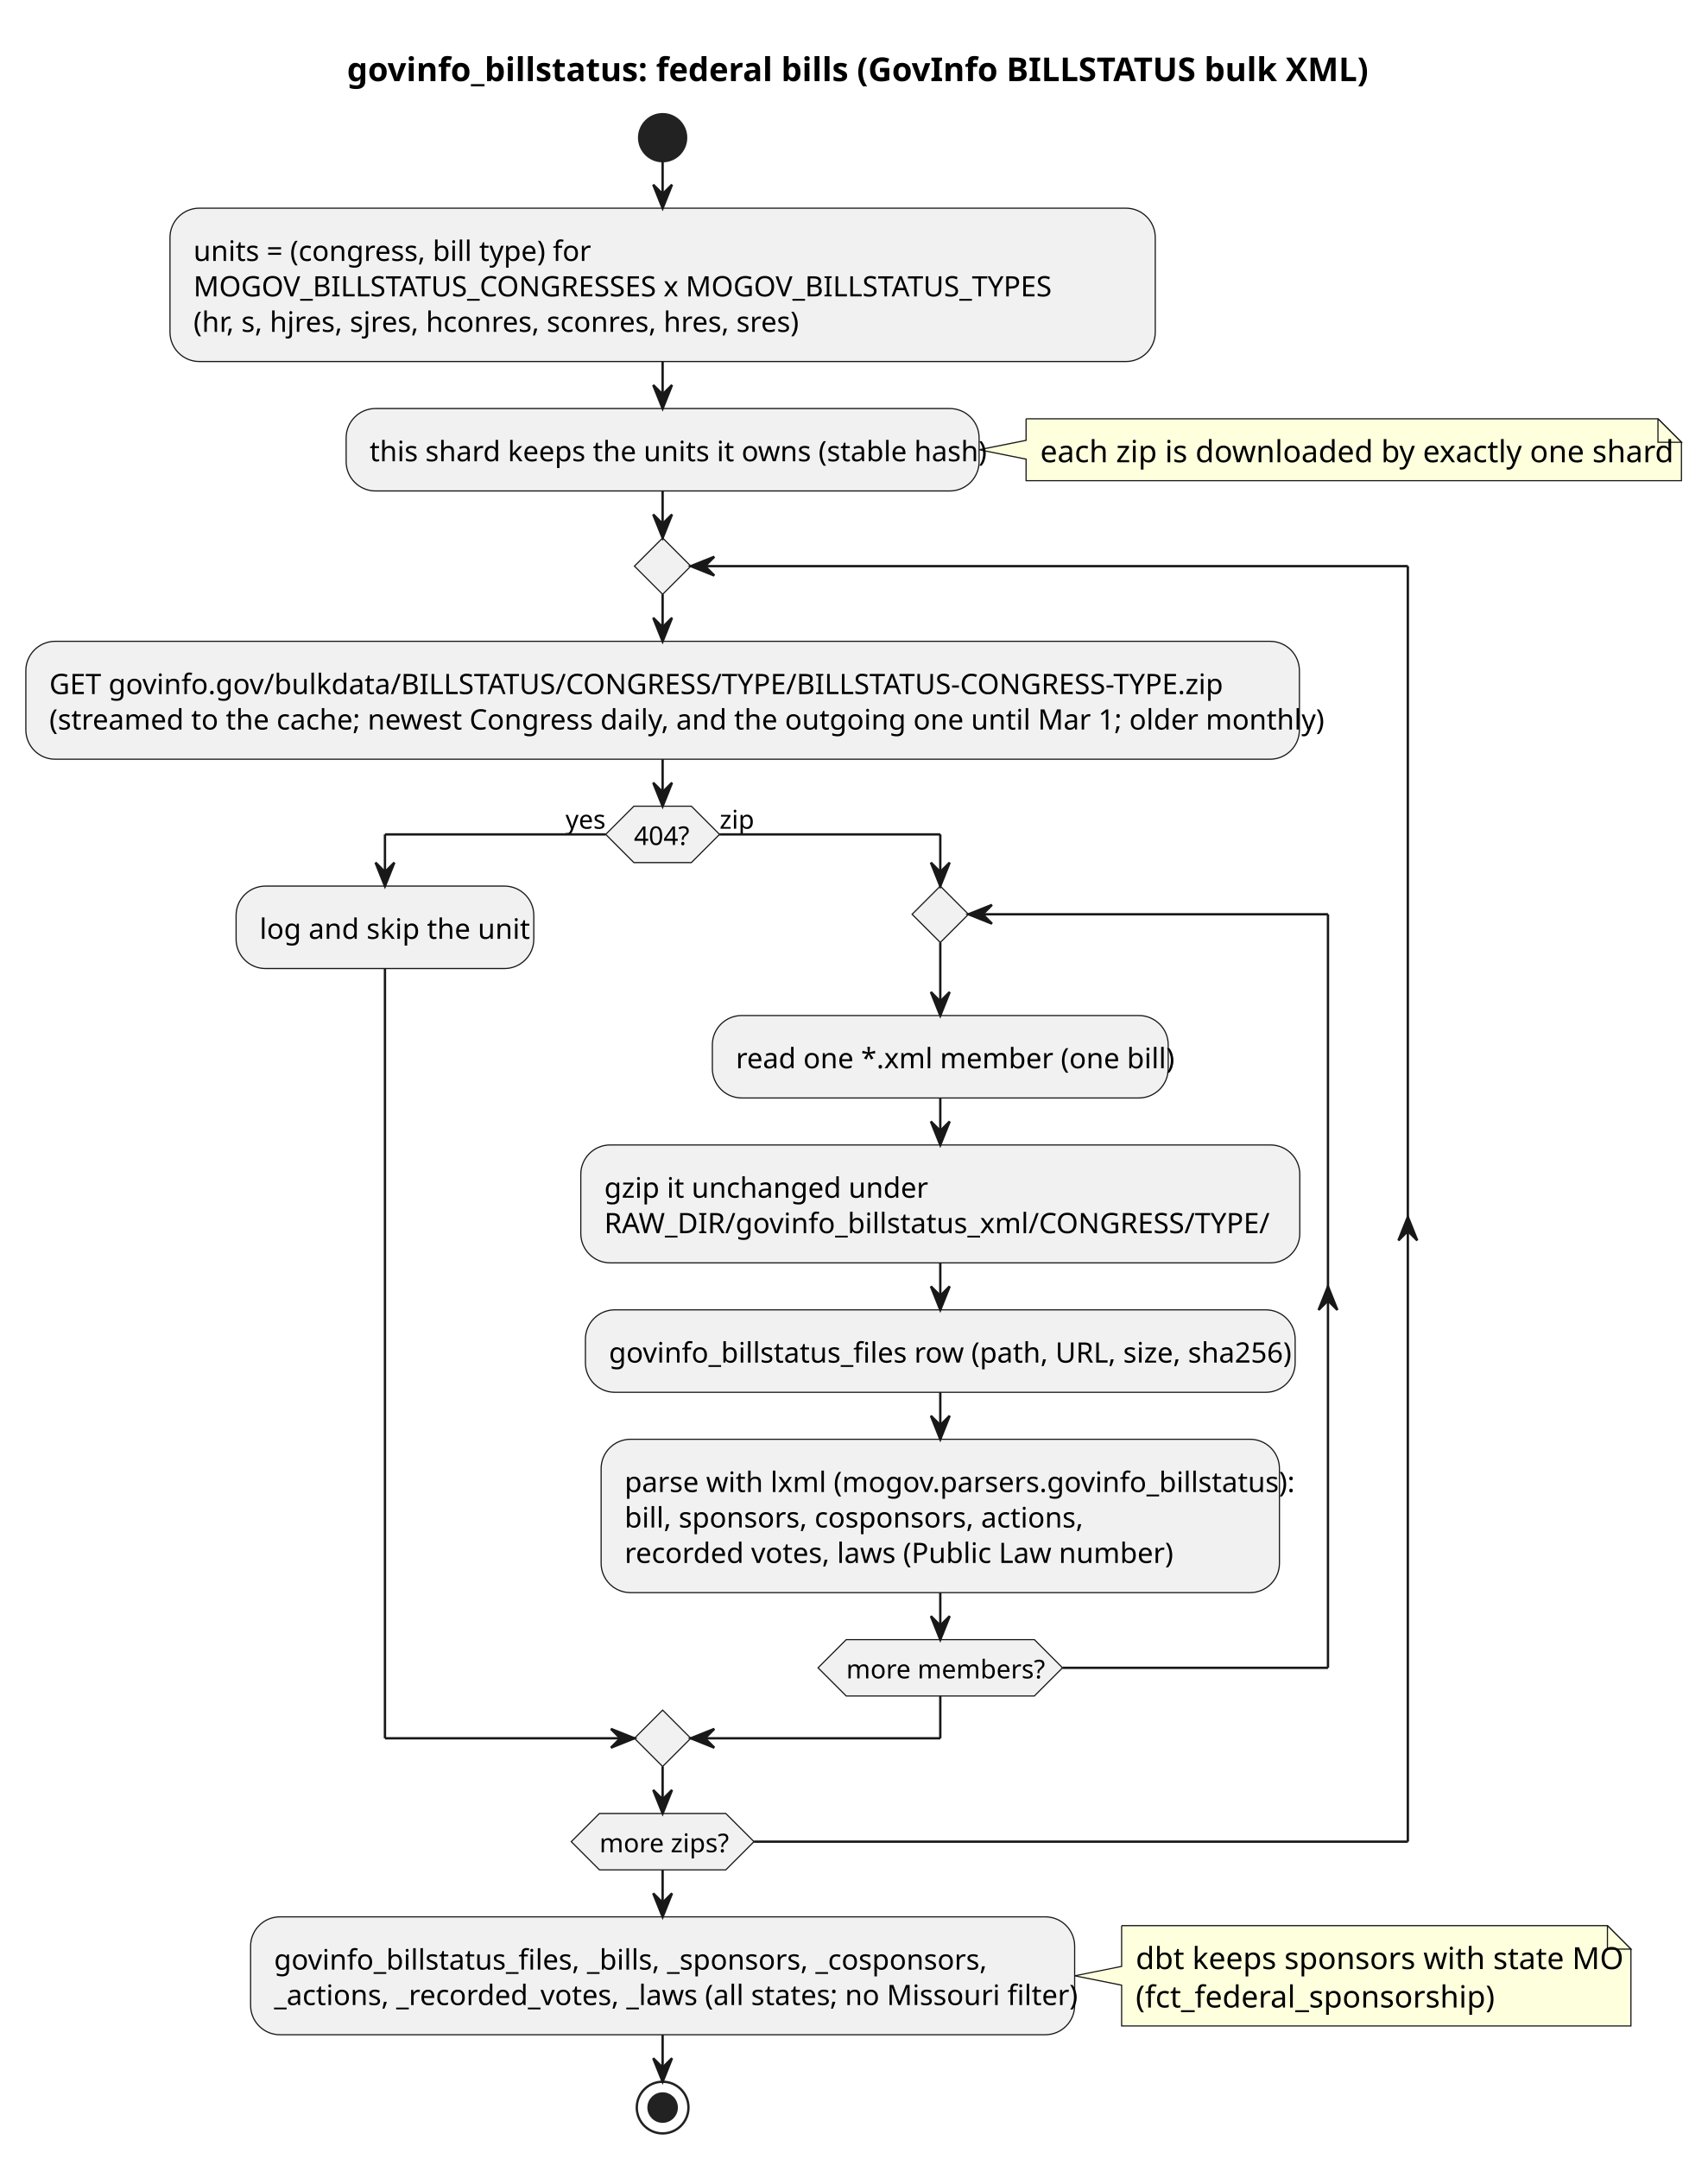
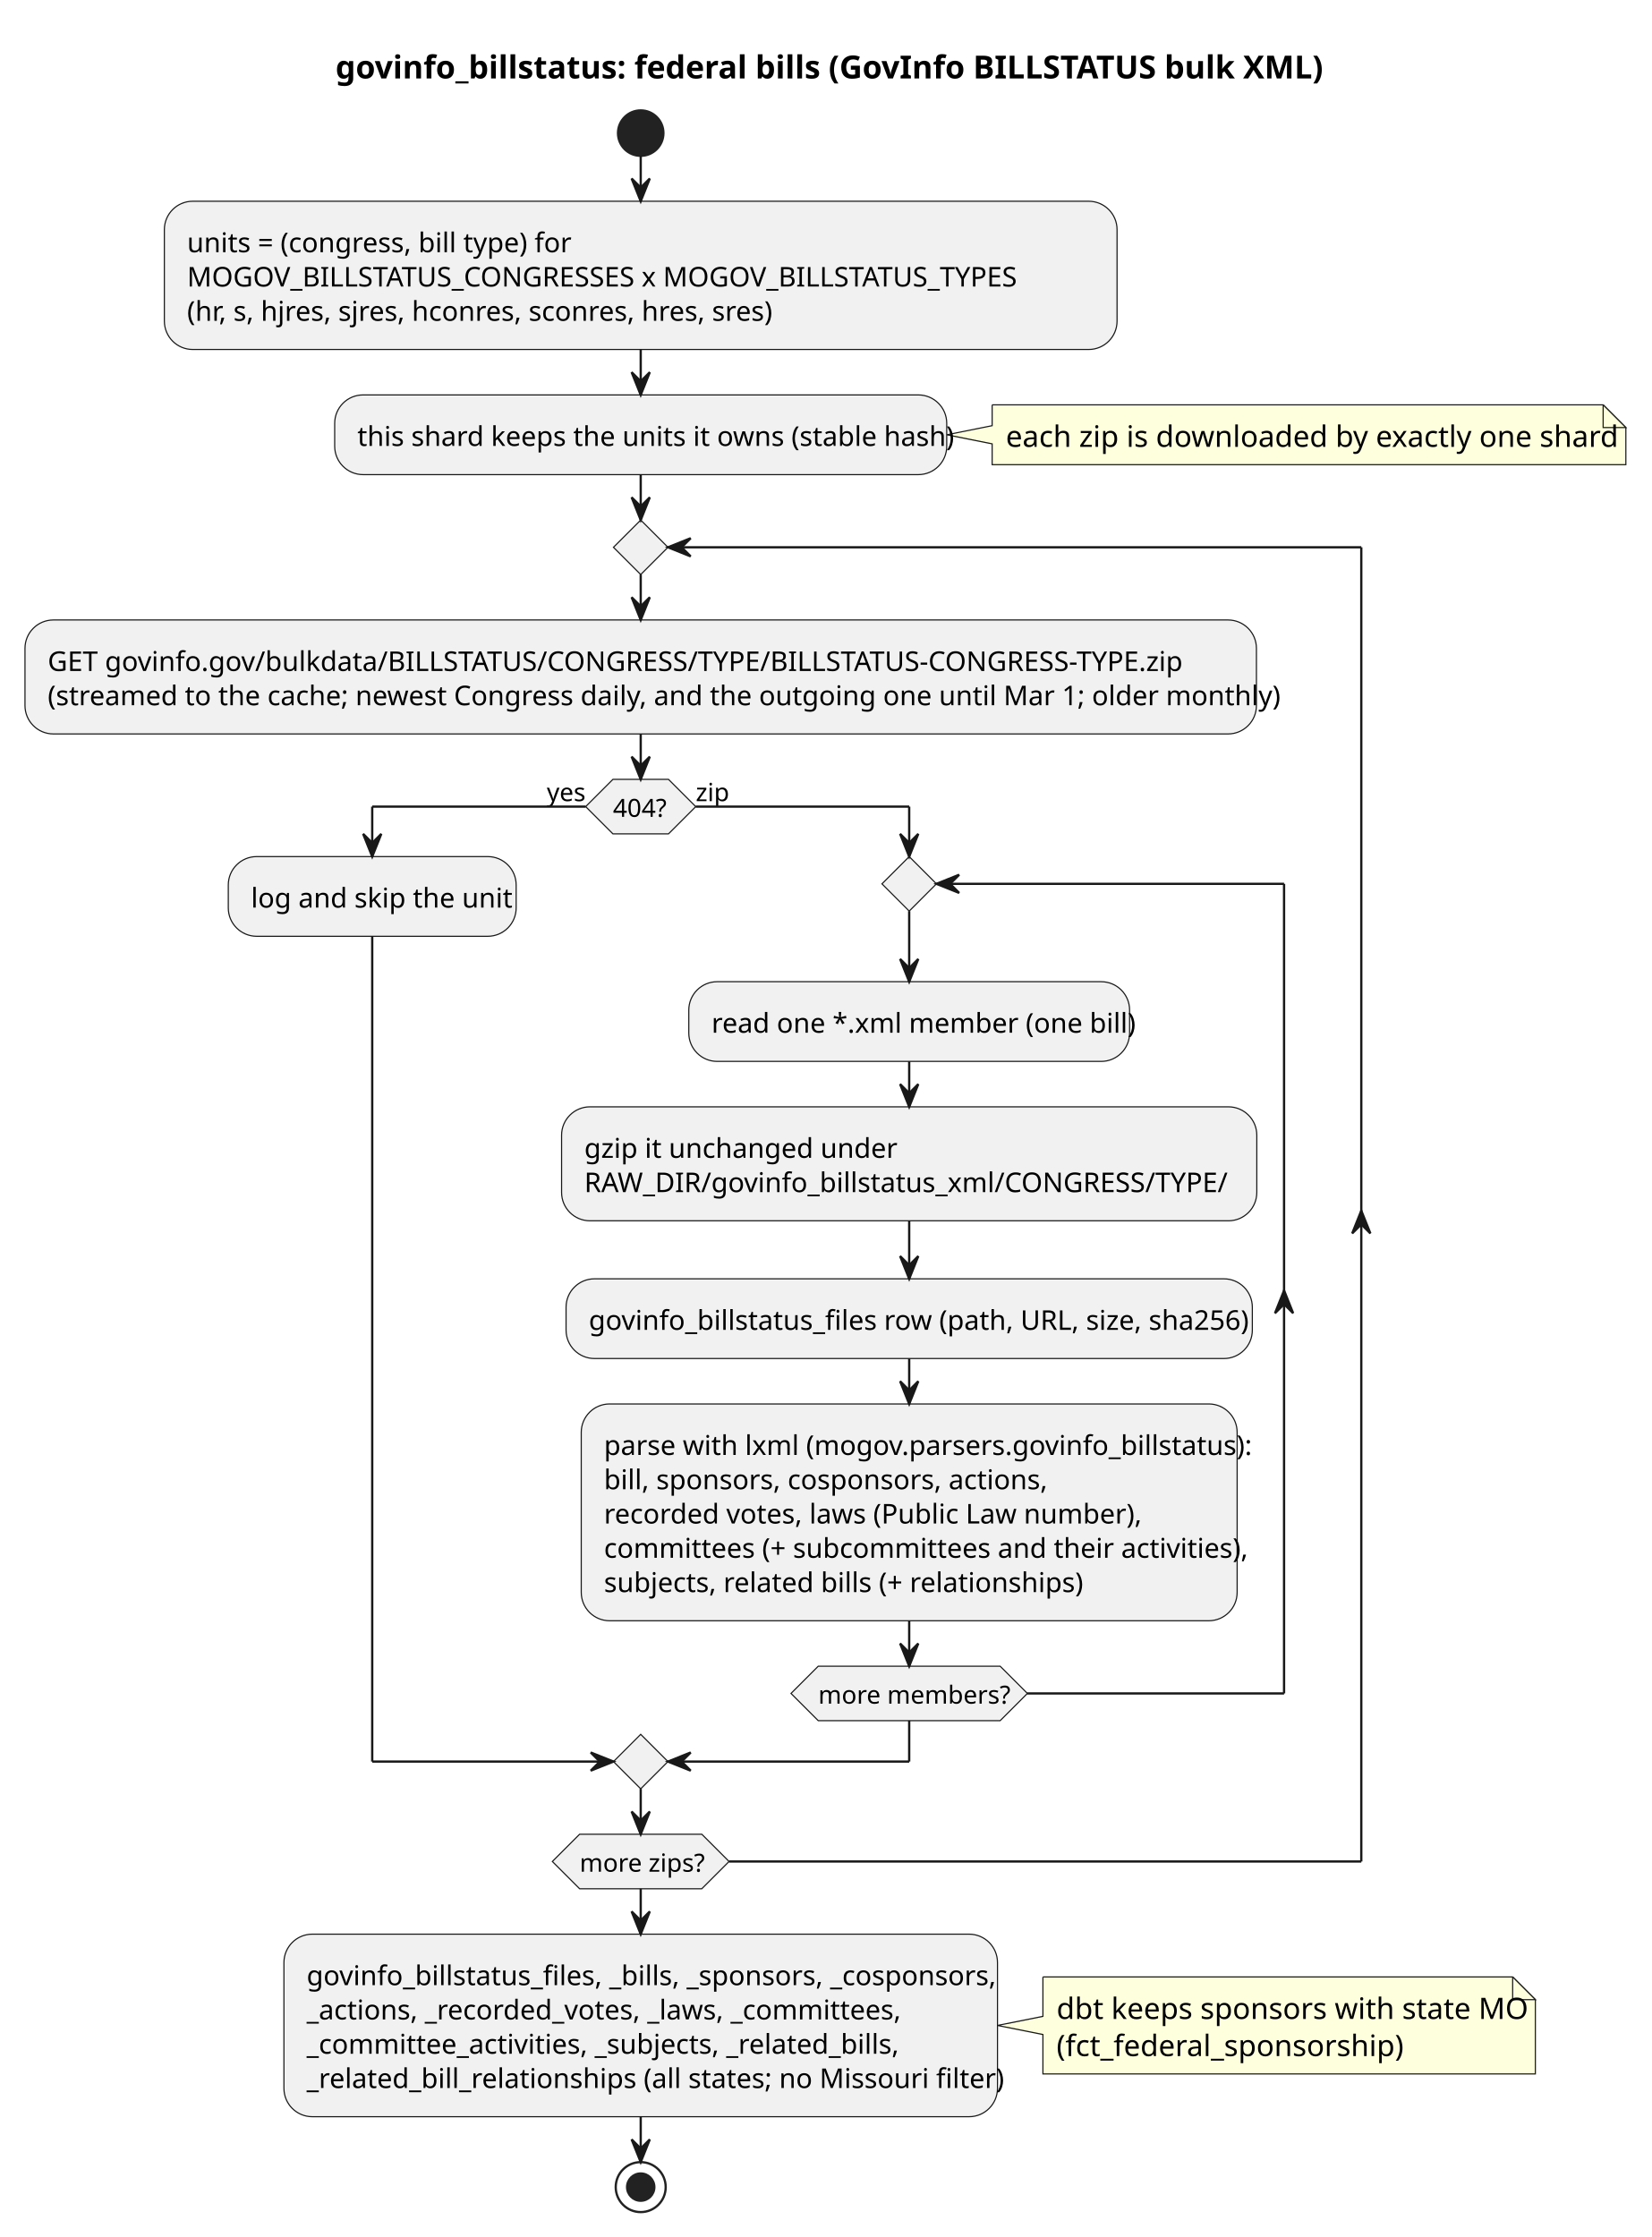
- <svg xmlns="http://www.w3.org/2000/svg" contentStyleType="text/css" height="919px" preserveAspectRatio="none" style="width:727px;height:919px;background:#FFFFFF;" version="1.1" viewBox="0 0 727 919" width="727px" zoomAndPan="magnify">
+ <svg xmlns="http://www.w3.org/2000/svg" contentStyleType="text/css" height="985px" preserveAspectRatio="none" style="width:727px;height:985px;background:#FFFFFF;" version="1.1" viewBox="0 0 727 985" width="727px" zoomAndPan="magnify">
  <defs />
  <g>
    <text fill="#000000" font-family="sans-serif" font-size="14" font-weight="bold" lengthAdjust="spacing" textLength="429.345" x="147.733" y="34.533">govinfo_billstatus: federal bills (GovInfo BILLSTATUS bulk XML)</text>
    <ellipse cx="282.085" cy="58.609" fill="#222222" rx="10" ry="10" style="stroke:#222222;stroke-width:1.0;" />
    <rect fill="#F1F1F1" height="65.281" rx="12.5" ry="12.5" style="stroke:#181818;stroke-width:0.5;" width="419.445" x="72.362" y="88.609" />
    <text fill="#000000" font-family="sans-serif" font-size="12" lengthAdjust="spacing" textLength="160.4" x="82.362" y="111.066">units = (congress, bill type) for</text>
    <text fill="#000000" font-family="sans-serif" font-size="12" lengthAdjust="spacing" textLength="399.445" x="82.362" y="126.16">MOGOV_BILLSTATUS_CONGRESSES x MOGOV_BILLSTATUS_TYPES</text>
    <text fill="#000000" font-family="sans-serif" font-size="12" lengthAdjust="spacing" textLength="253.406" x="82.362" y="141.254">(hr, s, hjres, sjres, hconres, sconres, hres, sres)</text>
    <path d="M436.816,178.262 L436.816,187.438 L416.816,191.438 L436.816,195.438 L436.816,204.613 A0,0 0 0 0 436.816,204.613 L715.811,204.613 A0,0 0 0 0 715.811,204.613 L715.811,188.262 L705.811,178.262 L436.816,178.262 A0,0 0 0 0 436.816,178.262 " fill="#FEFFDD" style="stroke:#181818;stroke-width:0.5;" />
    <path d="M705.811,178.262 L705.811,188.262 L715.811,188.262 L705.811,178.262 " fill="#FEFFDD" style="stroke:#181818;stroke-width:0.5;" />
    <text fill="#000000" font-family="sans-serif" font-size="13" lengthAdjust="spacing" textLength="257.994" x="442.816" y="196.757">each zip is downloaded by exactly one shard</text>
    <rect fill="#F1F1F1" height="35.094" rx="12.5" ry="12.5" style="stroke:#181818;stroke-width:0.5;" width="269.463" x="147.353" y="173.891" />
    <text fill="#000000" font-family="sans-serif" font-size="12" lengthAdjust="spacing" textLength="249.463" x="157.353" y="196.348">this shard keeps the units it owns (stable hash)</text>
    <rect fill="#F1F1F1" height="50.188" rx="12.5" ry="12.5" style="stroke:#181818;stroke-width:0.5;" width="542.17" x="11" y="272.984" />
    <text fill="#000000" font-family="sans-serif" font-size="12" lengthAdjust="spacing" textLength="522.17" x="21" y="295.441">GET govinfo.gov/bulkdata/BILLSTATUS/CONGRESS/TYPE/BILLSTATUS-CONGRESS-TYPE.zip</text>
    <text fill="#000000" font-family="sans-serif" font-size="12" lengthAdjust="spacing" textLength="511.617" x="21" y="310.535">(streamed to the cache; newest Congress daily, and the outgoing one until Mar 1; older monthly)</text>
    <polygon fill="#F1F1F1" points="269.85,343.172,294.32,343.172,306.32,355.172,294.32,367.172,269.85,367.172,257.85,355.172,269.85,343.172" style="stroke:#181818;stroke-width:0.5;" />
    <text fill="#000000" font-family="sans-serif" font-size="11" lengthAdjust="spacing" textLength="24.471" x="269.85" y="359.673">404?</text>
    <text fill="#000000" font-family="sans-serif" font-size="11" lengthAdjust="spacing" textLength="17.118" x="240.732" y="352.755">yes</text>
    <text fill="#000000" font-family="sans-serif" font-size="11" lengthAdjust="spacing" textLength="14.062" x="306.32" y="352.755">zip</text>
    <rect fill="#F1F1F1" height="35.094" rx="12.5" ry="12.5" style="stroke:#181818;stroke-width:0.5;" width="126.74" x="100.509" y="377.172" />
    <text fill="#000000" font-family="sans-serif" font-size="12" lengthAdjust="spacing" textLength="106.74" x="110.509" y="399.629">log and skip the unit</text>
    <rect fill="#F1F1F1" height="35.094" rx="12.5" ry="12.5" style="stroke:#181818;stroke-width:0.5;" width="194.07" x="303.256" y="432.266" />
    <text fill="#000000" font-family="sans-serif" font-size="12" lengthAdjust="spacing" textLength="174.07" x="313.256" y="454.723">read one *.xml member (one bill)</text>
    <rect fill="#F1F1F1" height="50.188" rx="12.5" ry="12.5" style="stroke:#181818;stroke-width:0.5;" width="306.084" x="247.249" y="487.359" />
    <text fill="#000000" font-family="sans-serif" font-size="12" lengthAdjust="spacing" textLength="128.098" x="257.249" y="509.816">gzip it unchanged under</text>
    <text fill="#000000" font-family="sans-serif" font-size="12" lengthAdjust="spacing" textLength="286.084" x="257.249" y="524.91">RAW_DIR/govinfo_billstatus_xml/CONGRESS/TYPE/</text>
-     <rect fill="#F1F1F1" height="35.094" rx="12.5" ry="12.5" style="stroke:#181818;stroke-width:0.5;" width="302.141" x="249.221" y="557.547" />
-     <text fill="#000000" font-family="sans-serif" font-size="12" lengthAdjust="spacing" textLength="282.141" x="259.221" y="580.004">govinfo_billstatus_files row (path, URL, size, sha256)</text>
-     <rect fill="#F1F1F1" height="65.281" rx="12.5" ry="12.5" style="stroke:#181818;stroke-width:0.5;" width="288.769" x="255.906" y="612.641" />
-     <text fill="#000000" font-family="sans-serif" font-size="12" lengthAdjust="spacing" textLength="268.769" x="265.906" y="635.098">parse with lxml (mogov.parsers.govinfo_billstatus):</text>
-     <text fill="#000000" font-family="sans-serif" font-size="12" lengthAdjust="spacing" textLength="186.088" x="265.906" y="650.191">bill, sponsors, cosponsors, actions,</text>
-     <text fill="#000000" font-family="sans-serif" font-size="12" lengthAdjust="spacing" textLength="223.43" x="265.906" y="665.285">recorded votes, laws (Public Law number)</text>
+     <rect fill="#F1F1F1" height="35.094" rx="12.5" ry="12.5" style="stroke:#181818;stroke-width:0.5;" width="302.141" x="249.221" y="563.094" />
+     <text fill="#000000" font-family="sans-serif" font-size="12" lengthAdjust="spacing" textLength="282.141" x="259.221" y="585.551">govinfo_billstatus_files row (path, URL, size, sha256)</text>
+     <rect fill="#F1F1F1" height="95.469" rx="12.5" ry="12.5" style="stroke:#181818;stroke-width:0.5;" width="288.769" x="255.906" y="618.188" />
+     <text fill="#000000" font-family="sans-serif" font-size="12" lengthAdjust="spacing" textLength="268.769" x="265.906" y="640.644">parse with lxml (mogov.parsers.govinfo_billstatus):</text>
+     <text fill="#000000" font-family="sans-serif" font-size="12" lengthAdjust="spacing" textLength="186.088" x="265.906" y="655.738">bill, sponsors, cosponsors, actions,</text>
+     <text fill="#000000" font-family="sans-serif" font-size="12" lengthAdjust="spacing" textLength="226.764" x="265.906" y="670.832">recorded votes, laws (Public Law number),</text>
+     <text fill="#000000" font-family="sans-serif" font-size="12" lengthAdjust="spacing" textLength="266.426" x="265.906" y="685.926">committees (+ subcommittees and their activities),</text>
+     <text fill="#000000" font-family="sans-serif" font-size="12" lengthAdjust="spacing" textLength="200.426" x="265.906" y="701.019">subjects, related bills (+ relationships)</text>
    <polygon fill="#F1F1F1" points="400.291,377.172,412.291,389.172,400.291,401.172,388.291,389.172,400.291,377.172" style="stroke:#181818;stroke-width:0.5;" />
-     <polygon fill="#F1F1F1" points="360.252,697.922,440.33,697.922,452.33,709.922,440.33,721.922,360.252,721.922,348.252,709.922,360.252,697.922" style="stroke:#181818;stroke-width:0.5;" />
-     <text fill="#000000" font-family="sans-serif" font-size="11" lengthAdjust="spacing" textLength="80.078" x="360.252" y="714.423">more members?</text>
-     <polygon fill="#F1F1F1" points="282.085,727.922,294.085,739.922,282.085,751.922,270.085,739.922,282.085,727.922" style="stroke:#181818;stroke-width:0.5;" />
+     <polygon fill="#F1F1F1" points="360.252,733.656,440.33,733.656,452.33,745.656,440.33,757.656,360.252,757.656,348.252,745.656,360.252,733.656" style="stroke:#181818;stroke-width:0.5;" />
+     <text fill="#000000" font-family="sans-serif" font-size="11" lengthAdjust="spacing" textLength="80.078" x="360.252" y="750.157">more members?</text>
+     <polygon fill="#F1F1F1" points="282.085,763.656,294.085,775.656,282.085,787.656,270.085,775.656,282.085,763.656" style="stroke:#181818;stroke-width:0.5;" />
    <polygon fill="#F1F1F1" points="282.085,228.984,294.085,240.984,282.085,252.984,270.085,240.984,282.085,228.984" style="stroke:#181818;stroke-width:0.5;" />
-     <polygon fill="#F1F1F1" points="255.186,771.922,308.983,771.922,320.983,783.922,308.983,795.922,255.186,795.922,243.186,783.922,255.186,771.922" style="stroke:#181818;stroke-width:0.5;" />
-     <text fill="#000000" font-family="sans-serif" font-size="11" lengthAdjust="spacing" textLength="53.797" x="255.186" y="788.423">more zips?</text>
-     <path d="M477.489,819.664 L477.489,837.016 L457.489,841.016 L477.489,845.016 L477.489,862.367 A0,0 0 0 0 477.489,862.367 L694.302,862.367 A0,0 0 0 0 694.302,862.367 L694.302,829.664 L684.302,819.664 L477.489,819.664 A0,0 0 0 0 477.489,819.664 " fill="#FEFFDD" style="stroke:#181818;stroke-width:0.5;" />
-     <path d="M684.302,819.664 L684.302,829.664 L694.302,829.664 L684.302,819.664 " fill="#FEFFDD" style="stroke:#181818;stroke-width:0.5;" />
-     <text fill="#000000" font-family="sans-serif" font-size="13" lengthAdjust="spacing" textLength="195.812" x="483.489" y="838.159">dbt keeps sponsors with state MO</text>
-     <text fill="#000000" font-family="sans-serif" font-size="13" lengthAdjust="spacing" textLength="146.688" x="483.489" y="854.511">(fct_federal_sponsorship)</text>
-     <rect fill="#F1F1F1" height="50.188" rx="12.5" ry="12.5" style="stroke:#181818;stroke-width:0.5;" width="350.809" x="106.681" y="815.922" />
-     <text fill="#000000" font-family="sans-serif" font-size="12" lengthAdjust="spacing" textLength="294.158" x="116.681" y="838.379">govinfo_billstatus_files, _bills, _sponsors, _cosponsors,</text>
-     <text fill="#000000" font-family="sans-serif" font-size="12" lengthAdjust="spacing" textLength="330.809" x="116.681" y="853.473">_actions, _recorded_votes, _laws (all states; no Missouri filter)</text>
-     <ellipse cx="282.085" cy="897.109" fill="none" rx="11" ry="11" style="stroke:#222222;stroke-width:1.0;" />
-     <ellipse cx="282.085" cy="897.109" fill="#222222" rx="6" ry="6" style="stroke:#222222;stroke-width:1.0;" />
+     <polygon fill="#F1F1F1" points="255.186,807.656,308.983,807.656,320.983,819.656,308.983,831.656,255.186,831.656,243.186,819.656,255.186,807.656" style="stroke:#181818;stroke-width:0.5;" />
+     <text fill="#000000" font-family="sans-serif" font-size="11" lengthAdjust="spacing" textLength="53.797" x="255.186" y="824.157">more zips?</text>
+     <path d="M459.164,870.492 L459.164,887.844 L439.164,891.844 L459.164,895.844 L459.164,913.195 A0,0 0 0 0 459.164,913.195 L675.977,913.195 A0,0 0 0 0 675.977,913.195 L675.977,880.492 L665.977,870.492 L459.164,870.492 A0,0 0 0 0 459.164,870.492 " fill="#FEFFDD" style="stroke:#181818;stroke-width:0.5;" />
+     <path d="M665.977,870.492 L665.977,880.492 L675.977,880.492 L665.977,870.492 " fill="#FEFFDD" style="stroke:#181818;stroke-width:0.5;" />
+     <text fill="#000000" font-family="sans-serif" font-size="13" lengthAdjust="spacing" textLength="195.812" x="465.164" y="888.987">dbt keeps sponsors with state MO</text>
+     <text fill="#000000" font-family="sans-serif" font-size="13" lengthAdjust="spacing" textLength="146.688" x="465.164" y="905.339">(fct_federal_sponsorship)</text>
+     <rect fill="#F1F1F1" height="80.375" rx="12.5" ry="12.5" style="stroke:#181818;stroke-width:0.5;" width="314.158" x="125.006" y="851.656" />
+     <text fill="#000000" font-family="sans-serif" font-size="12" lengthAdjust="spacing" textLength="294.158" x="135.006" y="874.113">govinfo_billstatus_files, _bills, _sponsors, _cosponsors,</text>
+     <text fill="#000000" font-family="sans-serif" font-size="12" lengthAdjust="spacing" textLength="256.125" x="135.006" y="889.207">_actions, _recorded_votes, _laws, _committees,</text>
+     <text fill="#000000" font-family="sans-serif" font-size="12" lengthAdjust="spacing" textLength="252.785" x="135.006" y="904.301">_committee_activities, _subjects, _related_bills,</text>
+     <text fill="#000000" font-family="sans-serif" font-size="12" lengthAdjust="spacing" textLength="291.463" x="135.006" y="919.394">_related_bill_relationships (all states; no Missouri filter)</text>
+     <ellipse cx="282.085" cy="963.031" fill="none" rx="11" ry="11" style="stroke:#222222;stroke-width:1.0;" />
+     <ellipse cx="282.085" cy="963.031" fill="#222222" rx="6" ry="6" style="stroke:#222222;stroke-width:1.0;" />
    <line style="stroke:#181818;stroke-width:1.0;" x1="282.085" x2="282.085" y1="68.609" y2="88.609" />
    <polygon fill="#181818" points="278.085,78.609,282.085,88.609,286.085,78.609,282.085,82.609" style="stroke:#181818;stroke-width:1.0;" />
    <line style="stroke:#181818;stroke-width:1.0;" x1="282.085" x2="282.085" y1="153.891" y2="173.891" />
    <polygon fill="#181818" points="278.085,163.891,282.085,173.891,286.085,163.891,282.085,167.891" style="stroke:#181818;stroke-width:1.0;" />
    <line style="stroke:#181818;stroke-width:1.0;" x1="400.291" x2="400.291" y1="467.359" y2="487.359" />
    <polygon fill="#181818" points="396.291,477.359,400.291,487.359,404.291,477.359,400.291,481.359" style="stroke:#181818;stroke-width:1.0;" />
-     <line style="stroke:#181818;stroke-width:1.0;" x1="400.291" x2="400.291" y1="537.547" y2="557.547" />
-     <polygon fill="#181818" points="396.291,547.547,400.291,557.547,404.291,547.547,400.291,551.547" style="stroke:#181818;stroke-width:1.0;" />
-     <line style="stroke:#181818;stroke-width:1.0;" x1="400.291" x2="400.291" y1="592.641" y2="612.641" />
-     <polygon fill="#181818" points="396.291,602.641,400.291,612.641,404.291,602.641,400.291,606.641" style="stroke:#181818;stroke-width:1.0;" />
+     <line style="stroke:#181818;stroke-width:1.0;" x1="400.291" x2="400.291" y1="537.547" y2="563.094" />
+     <polygon fill="#181818" points="396.291,553.094,400.291,563.094,404.291,553.094,400.291,557.094" style="stroke:#181818;stroke-width:1.0;" />
+     <line style="stroke:#181818;stroke-width:1.0;" x1="400.291" x2="400.291" y1="598.188" y2="618.188" />
+     <polygon fill="#181818" points="396.291,608.188,400.291,618.188,404.291,608.188,400.291,612.188" style="stroke:#181818;stroke-width:1.0;" />
    <line style="stroke:#181818;stroke-width:1.0;" x1="400.291" x2="400.291" y1="401.172" y2="432.266" />
    <polygon fill="#181818" points="396.291,422.266,400.291,432.266,404.291,422.266,400.291,426.266" style="stroke:#181818;stroke-width:1.0;" />
-     <line style="stroke:#181818;stroke-width:1.0;" x1="452.33" x2="565.333" y1="709.922" y2="709.922" />
-     <polygon fill="#181818" points="561.333,557.594,565.333,547.594,569.333,557.594,565.333,553.594" style="stroke:#181818;stroke-width:1.0;" />
-     <line style="stroke:#181818;stroke-width:1.0;" x1="565.333" x2="565.333" y1="389.172" y2="709.922" />
+     <line style="stroke:#181818;stroke-width:1.0;" x1="452.33" x2="565.333" y1="745.656" y2="745.656" />
+     <polygon fill="#181818" points="561.333,578.234,565.333,568.234,569.333,578.234,565.333,574.234" style="stroke:#181818;stroke-width:1.0;" />
+     <line style="stroke:#181818;stroke-width:1.0;" x1="565.333" x2="565.333" y1="389.172" y2="745.656" />
    <line style="stroke:#181818;stroke-width:1.0;" x1="565.333" x2="412.291" y1="389.172" y2="389.172" />
    <polygon fill="#181818" points="422.291,385.172,412.291,389.172,422.291,393.172,418.291,389.172" style="stroke:#181818;stroke-width:1.0;" />
-     <line style="stroke:#181818;stroke-width:1.0;" x1="400.291" x2="400.291" y1="677.922" y2="697.922" />
-     <polygon fill="#181818" points="396.291,687.922,400.291,697.922,404.291,687.922,400.291,691.922" style="stroke:#181818;stroke-width:1.0;" />
+     <line style="stroke:#181818;stroke-width:1.0;" x1="400.291" x2="400.291" y1="713.656" y2="733.656" />
+     <polygon fill="#181818" points="396.291,723.656,400.291,733.656,404.291,723.656,400.291,727.656" style="stroke:#181818;stroke-width:1.0;" />
    <line style="stroke:#181818;stroke-width:1.0;" x1="257.85" x2="163.879" y1="355.172" y2="355.172" />
    <line style="stroke:#181818;stroke-width:1.0;" x1="163.879" x2="163.879" y1="355.172" y2="377.172" />
    <polygon fill="#181818" points="159.879,367.172,163.879,377.172,167.879,367.172,163.879,371.172" style="stroke:#181818;stroke-width:1.0;" />
    <line style="stroke:#181818;stroke-width:1.0;" x1="306.32" x2="400.291" y1="355.172" y2="355.172" />
    <line style="stroke:#181818;stroke-width:1.0;" x1="400.291" x2="400.291" y1="355.172" y2="377.172" />
    <polygon fill="#181818" points="396.291,367.172,400.291,377.172,404.291,367.172,400.291,371.172" style="stroke:#181818;stroke-width:1.0;" />
-     <line style="stroke:#181818;stroke-width:1.0;" x1="163.879" x2="163.879" y1="412.266" y2="739.922" />
-     <line style="stroke:#181818;stroke-width:1.0;" x1="163.879" x2="270.085" y1="739.922" y2="739.922" />
-     <polygon fill="#181818" points="260.085,735.922,270.085,739.922,260.085,743.922,264.085,739.922" style="stroke:#181818;stroke-width:1.0;" />
-     <line style="stroke:#181818;stroke-width:1.0;" x1="400.291" x2="400.291" y1="721.922" y2="739.922" />
-     <line style="stroke:#181818;stroke-width:1.0;" x1="400.291" x2="294.085" y1="739.922" y2="739.922" />
-     <polygon fill="#181818" points="304.085,735.922,294.085,739.922,304.085,743.922,300.085,739.922" style="stroke:#181818;stroke-width:1.0;" />
+     <line style="stroke:#181818;stroke-width:1.0;" x1="163.879" x2="163.879" y1="412.266" y2="775.656" />
+     <line style="stroke:#181818;stroke-width:1.0;" x1="163.879" x2="270.085" y1="775.656" y2="775.656" />
+     <polygon fill="#181818" points="260.085,771.656,270.085,775.656,260.085,779.656,264.085,775.656" style="stroke:#181818;stroke-width:1.0;" />
+     <line style="stroke:#181818;stroke-width:1.0;" x1="400.291" x2="400.291" y1="757.656" y2="775.656" />
+     <line style="stroke:#181818;stroke-width:1.0;" x1="400.291" x2="294.085" y1="775.656" y2="775.656" />
+     <polygon fill="#181818" points="304.085,771.656,294.085,775.656,304.085,779.656,300.085,775.656" style="stroke:#181818;stroke-width:1.0;" />
    <line style="stroke:#181818;stroke-width:1.0;" x1="282.085" x2="282.085" y1="323.172" y2="343.172" />
    <polygon fill="#181818" points="278.085,333.172,282.085,343.172,286.085,333.172,282.085,337.172" style="stroke:#181818;stroke-width:1.0;" />
    <line style="stroke:#181818;stroke-width:1.0;" x1="282.085" x2="282.085" y1="252.984" y2="272.984" />
    <polygon fill="#181818" points="278.085,262.984,282.085,272.984,286.085,262.984,282.085,266.984" style="stroke:#181818;stroke-width:1.0;" />
-     <line style="stroke:#181818;stroke-width:1.0;" x1="320.983" x2="599.333" y1="783.922" y2="783.922" />
-     <polygon fill="#181818" points="595.333,528,599.333,518,603.333,528,599.333,524" style="stroke:#181818;stroke-width:1.0;" />
-     <line style="stroke:#181818;stroke-width:1.0;" x1="599.333" x2="599.333" y1="240.984" y2="783.922" />
+     <line style="stroke:#181818;stroke-width:1.0;" x1="320.983" x2="599.333" y1="819.656" y2="819.656" />
+     <polygon fill="#181818" points="595.333,543.094,599.333,533.094,603.333,543.094,599.333,539.094" style="stroke:#181818;stroke-width:1.0;" />
+     <line style="stroke:#181818;stroke-width:1.0;" x1="599.333" x2="599.333" y1="240.984" y2="819.656" />
    <line style="stroke:#181818;stroke-width:1.0;" x1="599.333" x2="294.085" y1="240.984" y2="240.984" />
    <polygon fill="#181818" points="304.085,236.984,294.085,240.984,304.085,244.984,300.085,240.984" style="stroke:#181818;stroke-width:1.0;" />
-     <line style="stroke:#181818;stroke-width:1.0;" x1="282.085" x2="282.085" y1="751.922" y2="771.922" />
-     <polygon fill="#181818" points="278.085,761.922,282.085,771.922,286.085,761.922,282.085,765.922" style="stroke:#181818;stroke-width:1.0;" />
+     <line style="stroke:#181818;stroke-width:1.0;" x1="282.085" x2="282.085" y1="787.656" y2="807.656" />
+     <polygon fill="#181818" points="278.085,797.656,282.085,807.656,286.085,797.656,282.085,801.656" style="stroke:#181818;stroke-width:1.0;" />
    <line style="stroke:#181818;stroke-width:1.0;" x1="282.085" x2="282.085" y1="208.984" y2="228.984" />
    <polygon fill="#181818" points="278.085,218.984,282.085,228.984,286.085,218.984,282.085,222.984" style="stroke:#181818;stroke-width:1.0;" />
-     <line style="stroke:#181818;stroke-width:1.0;" x1="282.085" x2="282.085" y1="795.922" y2="815.922" />
-     <polygon fill="#181818" points="278.085,805.922,282.085,815.922,286.085,805.922,282.085,809.922" style="stroke:#181818;stroke-width:1.0;" />
-     <line style="stroke:#181818;stroke-width:1.0;" x1="282.085" x2="282.085" y1="866.109" y2="886.109" />
-     <polygon fill="#181818" points="278.085,876.109,282.085,886.109,286.085,876.109,282.085,880.109" style="stroke:#181818;stroke-width:1.0;" />
+     <line style="stroke:#181818;stroke-width:1.0;" x1="282.085" x2="282.085" y1="831.656" y2="851.656" />
+     <polygon fill="#181818" points="278.085,841.656,282.085,851.656,286.085,841.656,282.085,845.656" style="stroke:#181818;stroke-width:1.0;" />
+     <line style="stroke:#181818;stroke-width:1.0;" x1="282.085" x2="282.085" y1="932.031" y2="952.031" />
+     <polygon fill="#181818" points="278.085,942.031,282.085,952.031,286.085,942.031,282.085,946.031" style="stroke:#181818;stroke-width:1.0;" />
  </g>
</svg>
